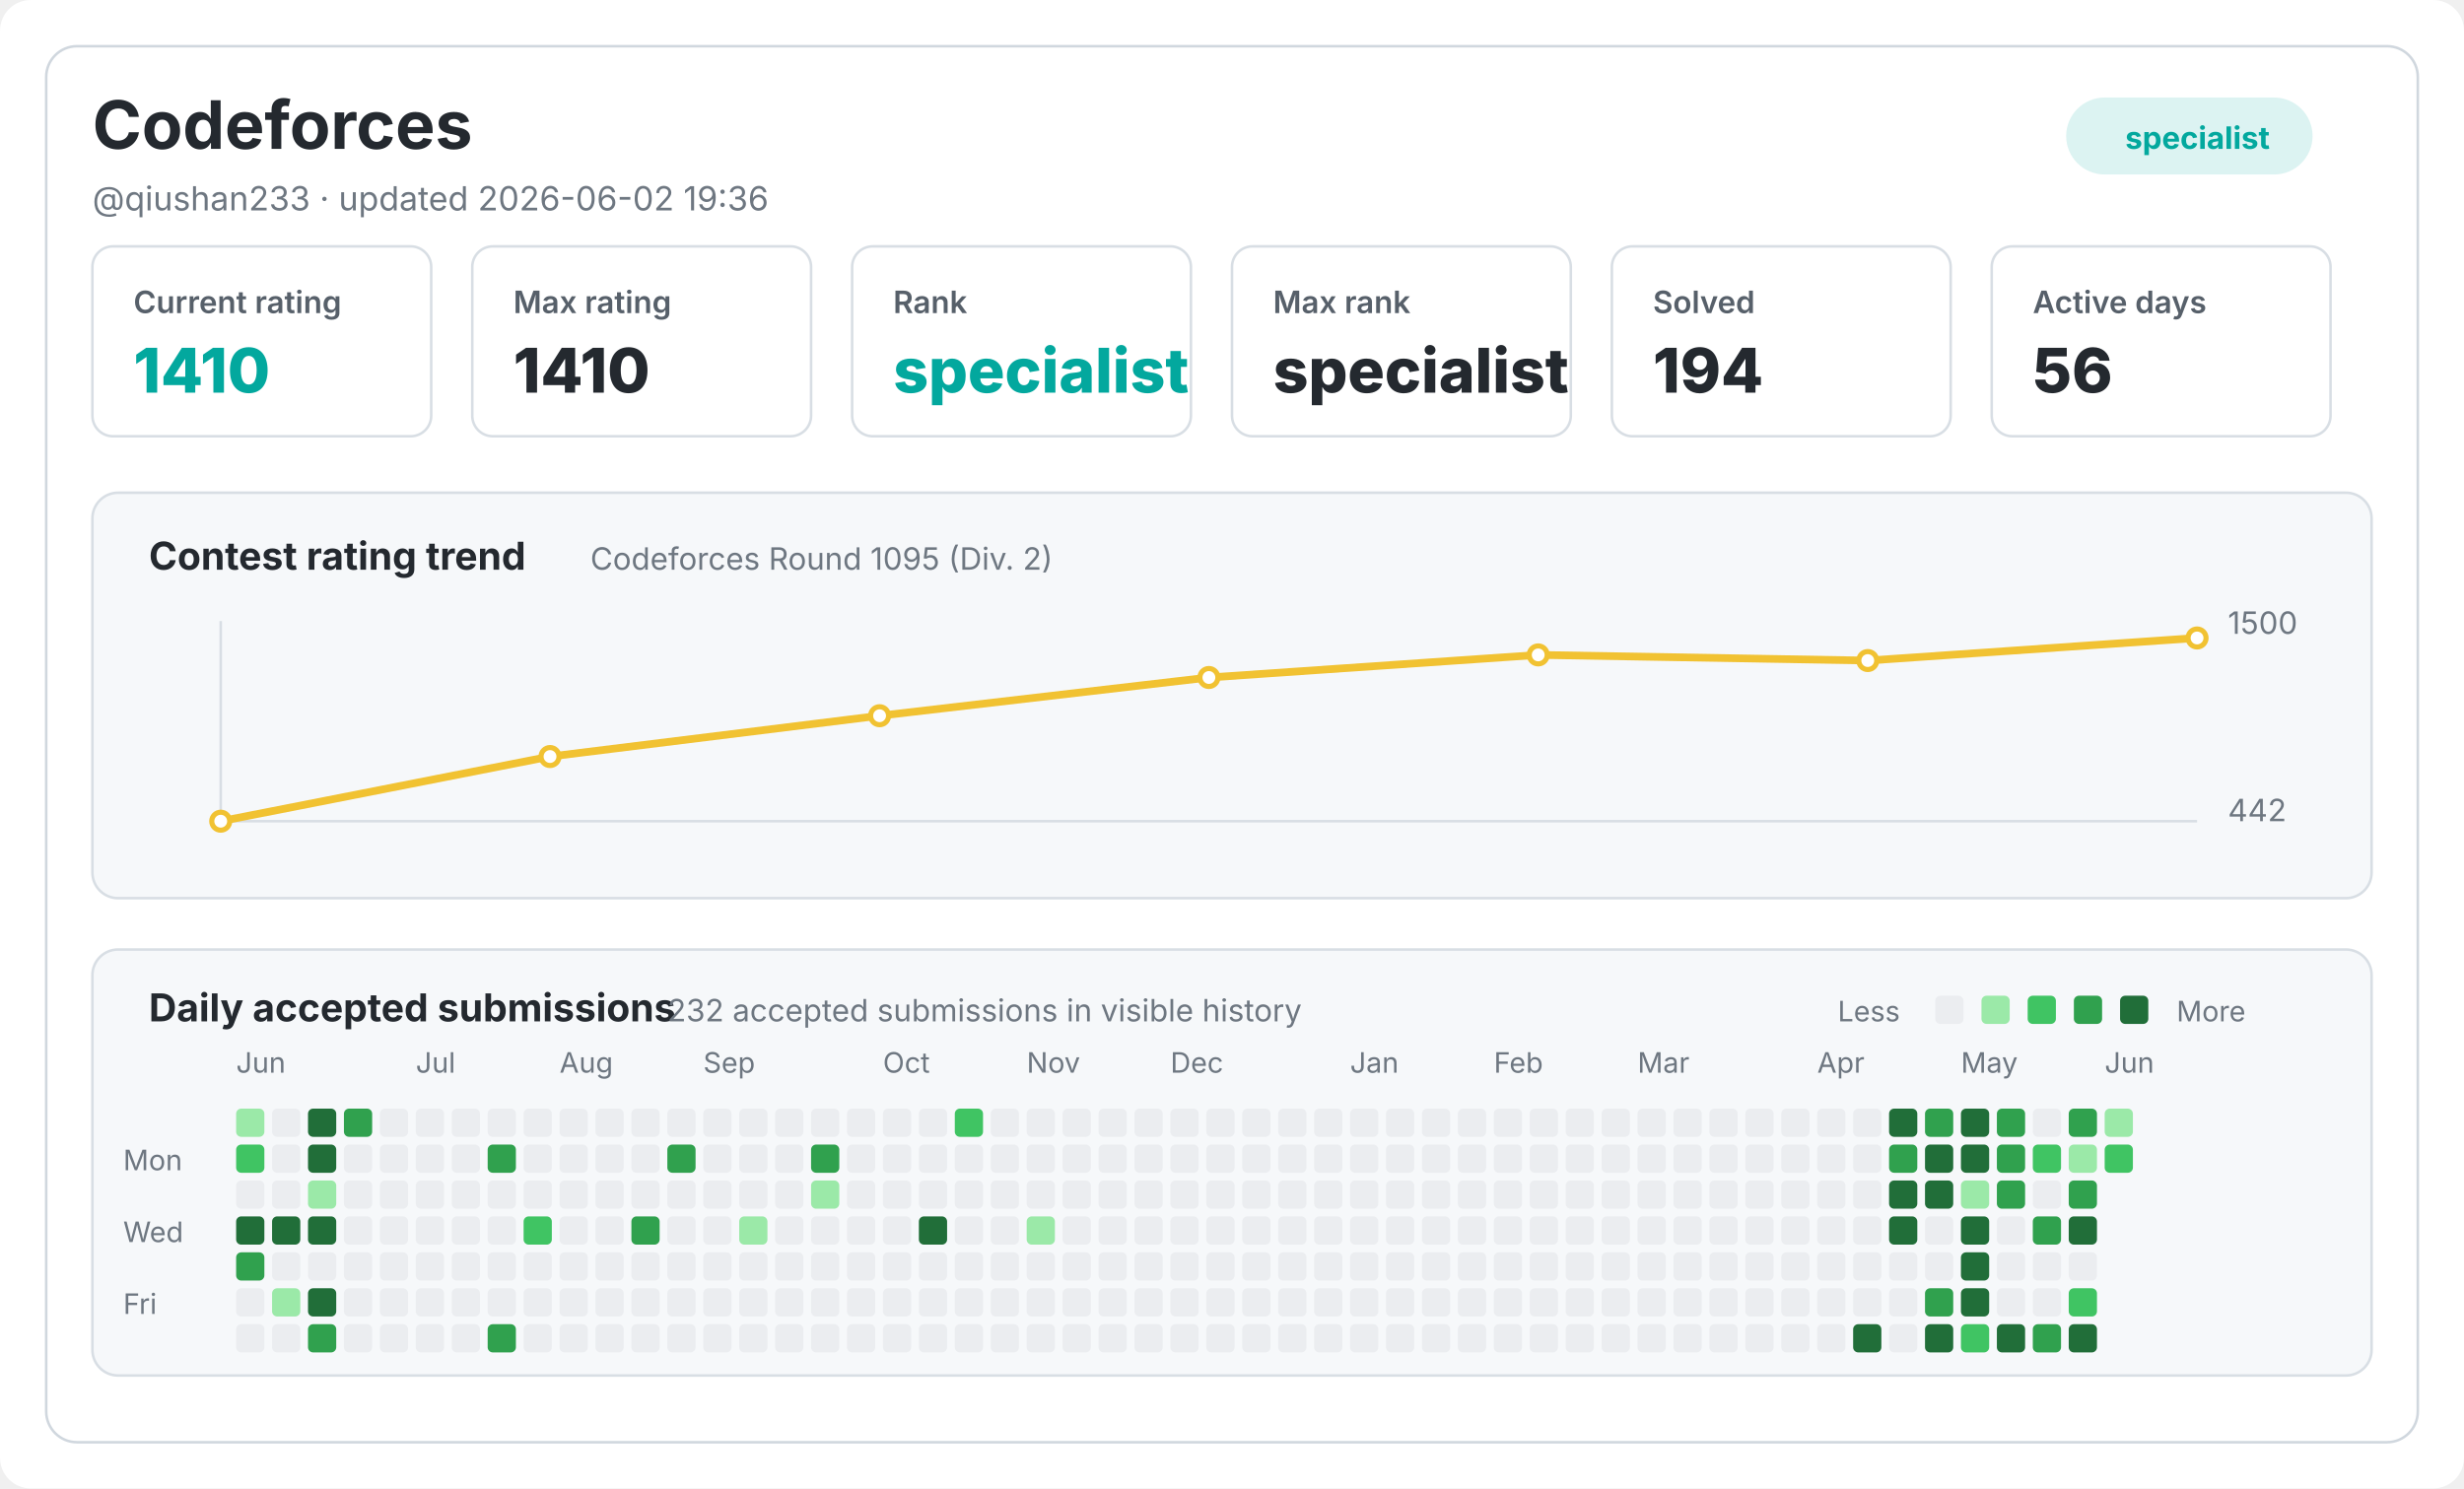
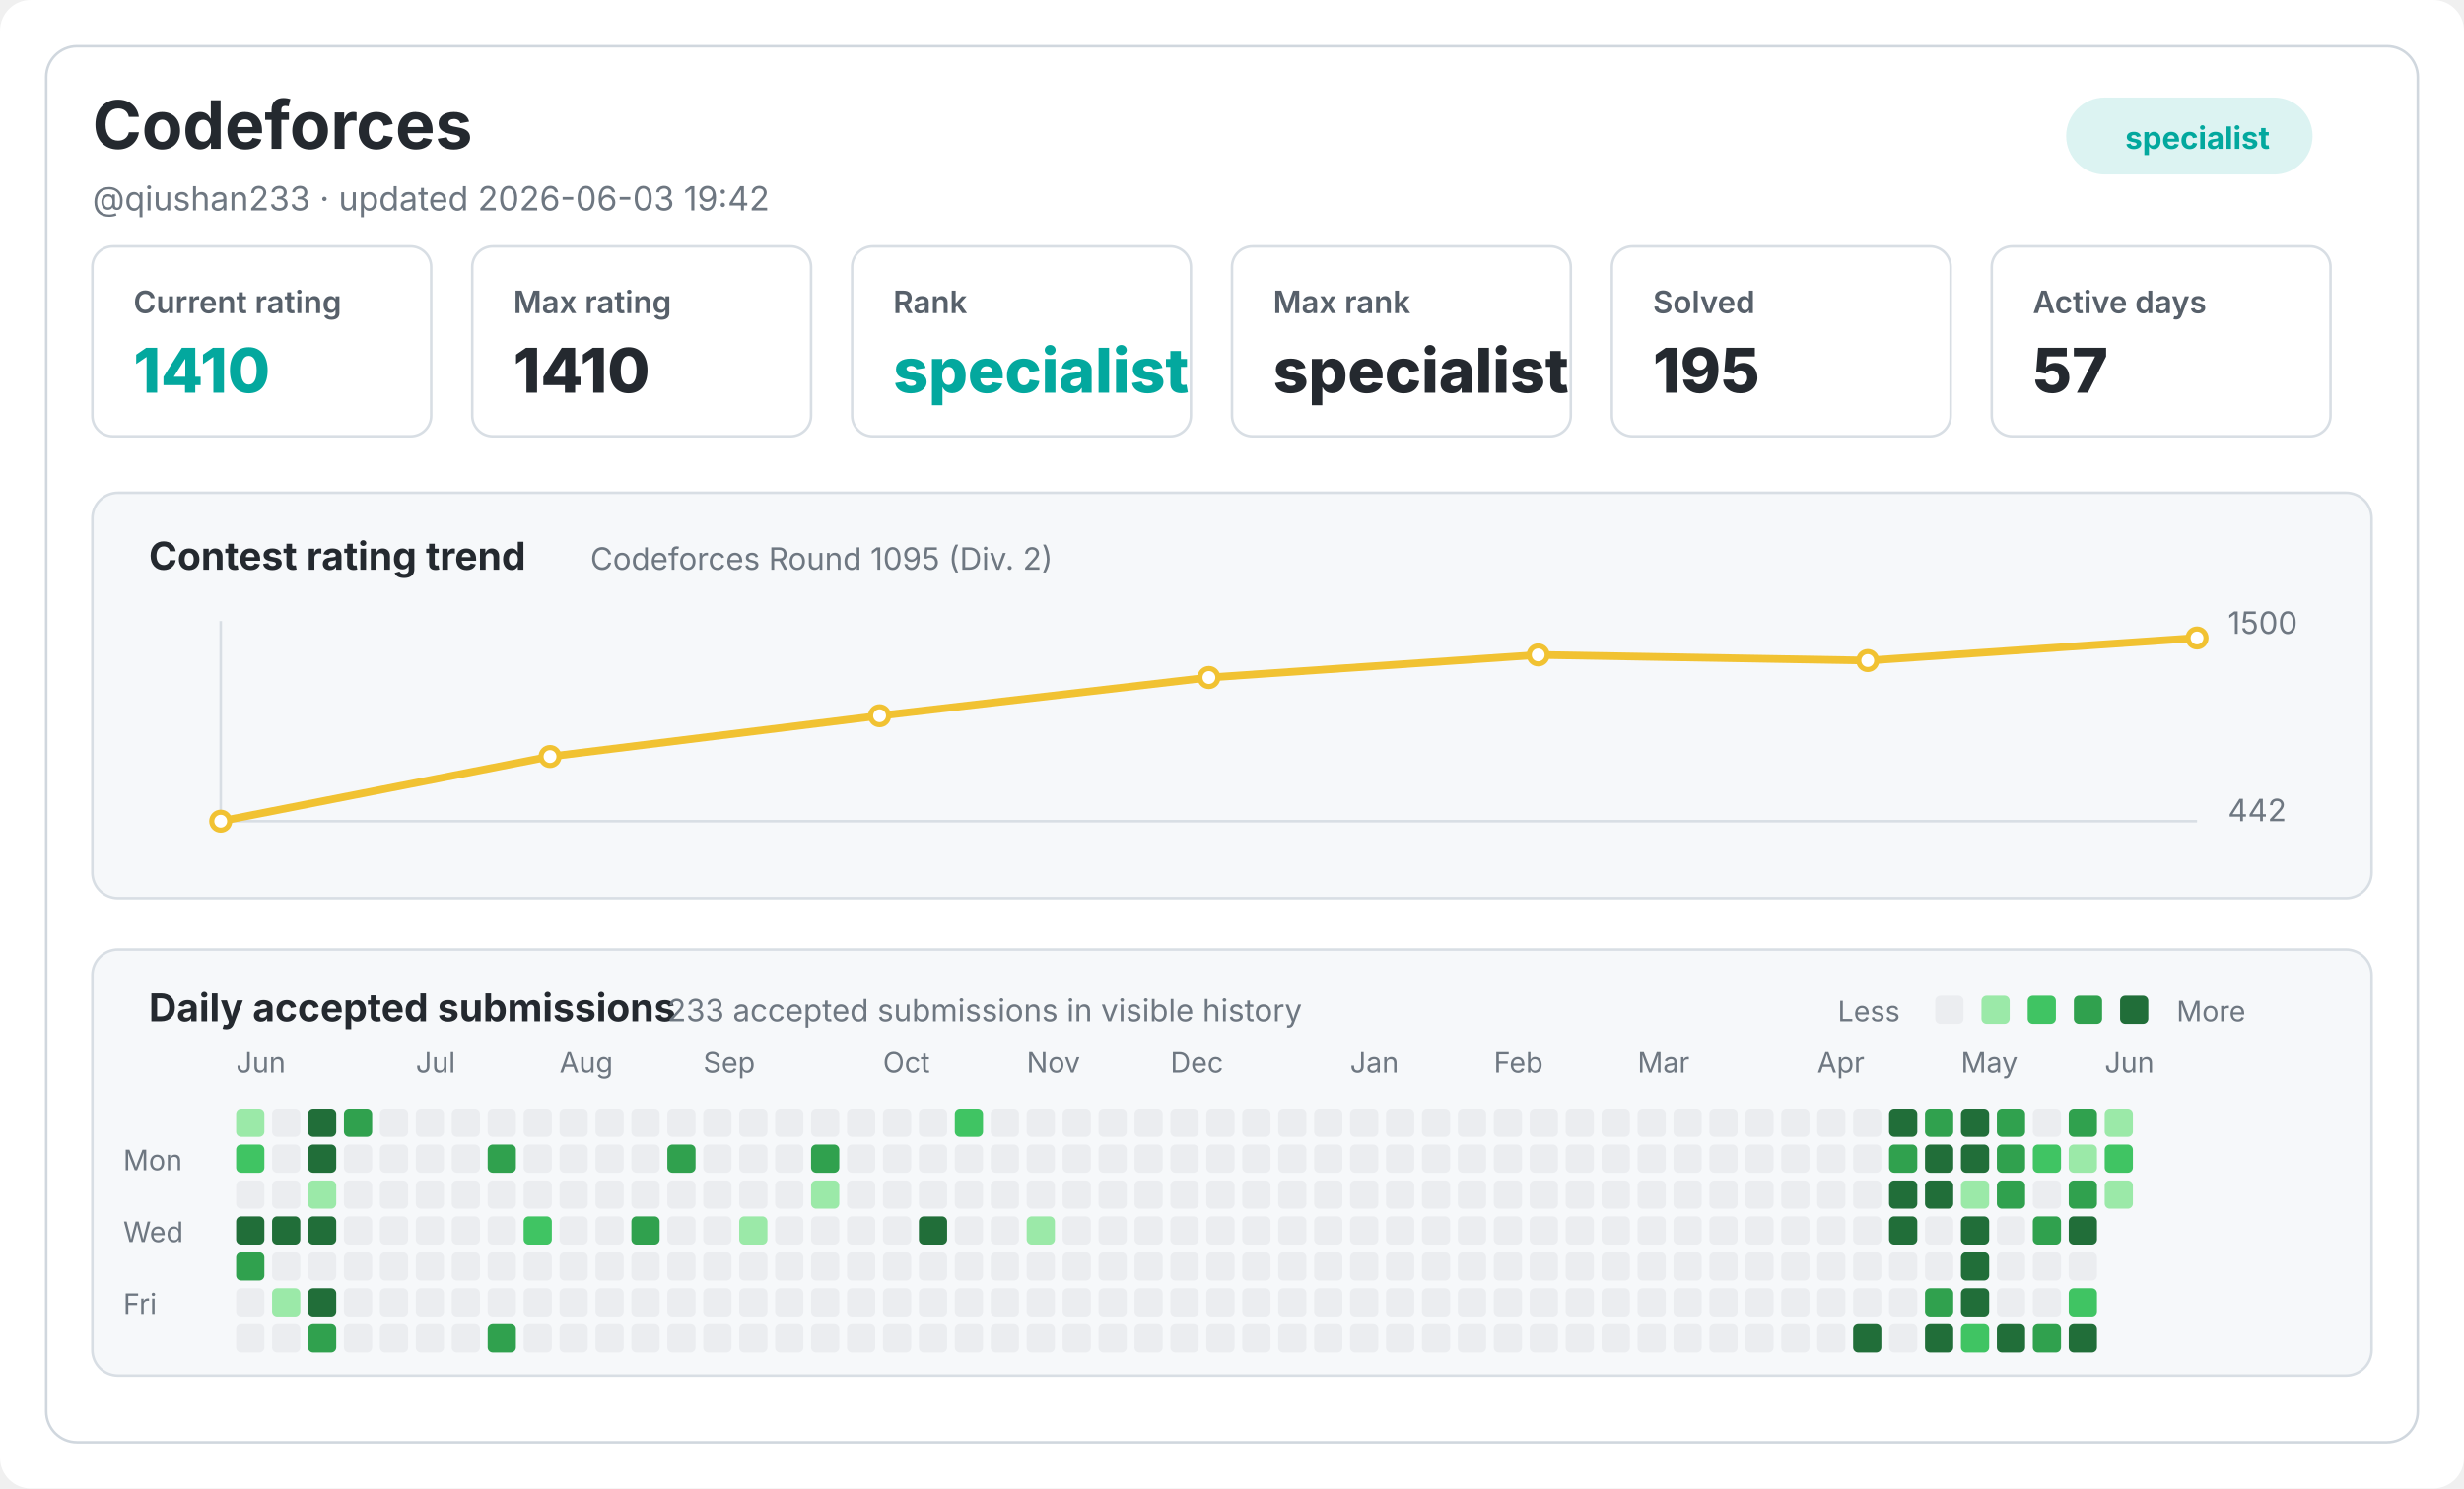
<svg xmlns="http://www.w3.org/2000/svg" width="960" height="580" viewBox="0 0 960 580" role="img" aria-label="Codeforces statistics for qiushan233">
  <style>
  .bg { fill: #ffffff; }
  .shell { fill: #ffffff; stroke: #d0d7de; }
  .soft { fill: #f6f8fa; stroke: #d8dee4; }
  .metric-card { fill: #ffffff; stroke: #d8dee4; }
  .title { font: 700 26px -apple-system,BlinkMacSystemFont,"Segoe UI",sans-serif; fill: #24292f; }
  .subtitle { font: 13px -apple-system,BlinkMacSystemFont,"Segoe UI",sans-serif; fill: #6e7781; }
  .section-title { font: 700 15px -apple-system,BlinkMacSystemFont,"Segoe UI",sans-serif; fill: #24292f; }
  .metric-label { font: 600 12px -apple-system,BlinkMacSystemFont,"Segoe UI",sans-serif; fill: #57606a; }
  .metric-value { font: 800 24px -apple-system,BlinkMacSystemFont,"Segoe UI",sans-serif; fill: #24292f; }
  .muted { font: 12px -apple-system,BlinkMacSystemFont,"Segoe UI",sans-serif; fill: #6e7781; }
  .small { font-size: 11px; }
  .rank { fill: #03a89e; }
  .grid { stroke: #d8dee4; stroke-width: 1; }
  .badge-bg { fill: #03a89e; opacity: 0.14; }
  .badge-text { font: 700 12px -apple-system,BlinkMacSystemFont,"Segoe UI",sans-serif; fill: #03a89e; }
  .heat-cell { cursor: default; transition: stroke 0.12s ease, stroke-width 0.12s ease; }
  .heat-cell:hover { stroke: #0969da; stroke-width: 1.5; }
</style>
  <rect class="bg" width="960" height="580" rx="12" />
  <rect class="shell" x="18" y="18" width="924" height="544" rx="12" />
  <text x="36" y="58" class="title">Codeforces</text>
-   <text x="36" y="82" class="subtitle">@qiushan233 · updated 2026-06-02 19:36</text>
+   <text x="36" y="82" class="subtitle">@qiushan233 · updated 2026-06-03 19:42</text>
  <rect x="805" y="38" width="96" height="30" rx="15" class="badge-bg" />
  <text x="828" y="58" class="badge-text">specialist</text>
  <rect x="36" y="96" width="132" height="74" rx="8" class="metric-card" />
  <text x="52" y="122" class="metric-label">Current rating</text>
  <text x="52" y="153" class="metric-value rank">1410</text>
  <rect x="184" y="96" width="132" height="74" rx="8" class="metric-card" />
  <text x="200" y="122" class="metric-label">Max rating</text>
  <text x="200" y="153" class="metric-value">1410</text>
  <rect x="332" y="96" width="132" height="74" rx="8" class="metric-card" />
  <text x="348" y="122" class="metric-label">Rank</text>
  <text x="348" y="153" class="metric-value rank">specialist</text>
  <rect x="480" y="96" width="132" height="74" rx="8" class="metric-card" />
  <text x="496" y="122" class="metric-label">Max rank</text>
  <text x="496" y="153" class="metric-value">specialist</text>
  <rect x="628" y="96" width="132" height="74" rx="8" class="metric-card" />
  <text x="644" y="122" class="metric-label">Solved</text>
-   <text x="644" y="153" class="metric-value">194</text>
+   <text x="644" y="153" class="metric-value">195</text>
  <rect x="776" y="96" width="132" height="74" rx="8" class="metric-card" />
  <text x="792" y="122" class="metric-label">Active days</text>
-   <text x="792" y="153" class="metric-value">56</text>
+   <text x="792" y="153" class="metric-value">57</text>
  <rect class="soft" x="36" y="192" width="888" height="158" rx="10" />
  <text x="58" y="222" class="section-title">Contest rating trend</text>
  <text x="230" y="222" class="muted">Codeforces Round 1095 (Div. 2)</text>
  <line x1="86" y1="320" x2="856" y2="320" class="grid" />
  <line x1="86" y1="242" x2="86" y2="320" class="grid" />
  <text x="868" y="247" class="muted">1500</text>
  <text x="868" y="320" class="muted">442</text>
  <polyline points="86.0,320.0 214.3,294.8 342.7,278.9 471.0,264.0 599.3,255.2 727.7,257.4 856.0,248.6" fill="none" stroke="#f1c232" stroke-width="3" stroke-linecap="round" stroke-linejoin="round" />
  <circle cx="86.0" cy="320.0" r="3.5" fill="#fff" stroke="#f1c232" stroke-width="2" />
  <circle cx="214.3" cy="294.8" r="3.5" fill="#fff" stroke="#f1c232" stroke-width="2" />
  <circle cx="342.7" cy="278.9" r="3.5" fill="#fff" stroke="#f1c232" stroke-width="2" />
  <circle cx="471.0" cy="264.0" r="3.5" fill="#fff" stroke="#f1c232" stroke-width="2" />
  <circle cx="599.3" cy="255.2" r="3.5" fill="#fff" stroke="#f1c232" stroke-width="2" />
  <circle cx="727.7" cy="257.4" r="3.5" fill="#fff" stroke="#f1c232" stroke-width="2" />
  <circle cx="856.0" cy="248.6" r="3.5" fill="#fff" stroke="#f1c232" stroke-width="2" />
  <rect class="soft" x="36" y="370" width="888" height="166" rx="10" />
  <text x="58" y="398" class="section-title">Daily accepted submissions</text>
-   <text x="260" y="398" class="muted">232 accepted submissions in visible history</text>
+   <text x="260" y="398" class="muted">233 accepted submissions in visible history</text>
  <text x="92" y="418" class="muted small">Jun</text>
  <text x="162" y="418" class="muted small">Jul</text>
  <text x="218" y="418" class="muted small">Aug</text>
  <text x="274" y="418" class="muted small">Sep</text>
  <text x="344" y="418" class="muted small">Oct</text>
  <text x="400" y="418" class="muted small">Nov</text>
  <text x="456" y="418" class="muted small">Dec</text>
  <text x="526" y="418" class="muted small">Jan</text>
  <text x="582" y="418" class="muted small">Feb</text>
  <text x="638" y="418" class="muted small">Mar</text>
  <text x="708" y="418" class="muted small">Apr</text>
  <text x="764" y="418" class="muted small">May</text>
  <text x="820" y="418" class="muted small">Jun</text>
  <text x="48" y="456" class="muted small">Mon</text>
  <text x="48" y="484" class="muted small">Wed</text>
  <text x="48" y="512" class="muted small">Fri</text>
  <rect class="heat-cell" x="92" y="432" width="11" height="11" rx="2" fill="#9be9a8" />
  <rect class="heat-cell" x="92" y="446" width="11" height="11" rx="2" fill="#40c463" />
  <rect class="heat-cell" x="92" y="460" width="11" height="11" rx="2" fill="#ebedf0" />
  <rect class="heat-cell" x="92" y="474" width="11" height="11" rx="2" fill="#216e39" />
  <rect class="heat-cell" x="92" y="488" width="11" height="11" rx="2" fill="#30a14e" />
  <rect class="heat-cell" x="92" y="502" width="11" height="11" rx="2" fill="#ebedf0" />
  <rect class="heat-cell" x="92" y="516" width="11" height="11" rx="2" fill="#ebedf0" />
  <rect class="heat-cell" x="106" y="432" width="11" height="11" rx="2" fill="#ebedf0" />
  <rect class="heat-cell" x="106" y="446" width="11" height="11" rx="2" fill="#ebedf0" />
  <rect class="heat-cell" x="106" y="460" width="11" height="11" rx="2" fill="#ebedf0" />
  <rect class="heat-cell" x="106" y="474" width="11" height="11" rx="2" fill="#216e39" />
  <rect class="heat-cell" x="106" y="488" width="11" height="11" rx="2" fill="#ebedf0" />
  <rect class="heat-cell" x="106" y="502" width="11" height="11" rx="2" fill="#9be9a8" />
  <rect class="heat-cell" x="106" y="516" width="11" height="11" rx="2" fill="#ebedf0" />
  <rect class="heat-cell" x="120" y="432" width="11" height="11" rx="2" fill="#216e39" />
  <rect class="heat-cell" x="120" y="446" width="11" height="11" rx="2" fill="#216e39" />
  <rect class="heat-cell" x="120" y="460" width="11" height="11" rx="2" fill="#9be9a8" />
  <rect class="heat-cell" x="120" y="474" width="11" height="11" rx="2" fill="#216e39" />
  <rect class="heat-cell" x="120" y="488" width="11" height="11" rx="2" fill="#ebedf0" />
  <rect class="heat-cell" x="120" y="502" width="11" height="11" rx="2" fill="#216e39" />
  <rect class="heat-cell" x="120" y="516" width="11" height="11" rx="2" fill="#30a14e" />
  <rect class="heat-cell" x="134" y="432" width="11" height="11" rx="2" fill="#30a14e" />
  <rect class="heat-cell" x="134" y="446" width="11" height="11" rx="2" fill="#ebedf0" />
  <rect class="heat-cell" x="134" y="460" width="11" height="11" rx="2" fill="#ebedf0" />
  <rect class="heat-cell" x="134" y="474" width="11" height="11" rx="2" fill="#ebedf0" />
  <rect class="heat-cell" x="134" y="488" width="11" height="11" rx="2" fill="#ebedf0" />
  <rect class="heat-cell" x="134" y="502" width="11" height="11" rx="2" fill="#ebedf0" />
  <rect class="heat-cell" x="134" y="516" width="11" height="11" rx="2" fill="#ebedf0" />
  <rect class="heat-cell" x="148" y="432" width="11" height="11" rx="2" fill="#ebedf0" />
  <rect class="heat-cell" x="148" y="446" width="11" height="11" rx="2" fill="#ebedf0" />
  <rect class="heat-cell" x="148" y="460" width="11" height="11" rx="2" fill="#ebedf0" />
  <rect class="heat-cell" x="148" y="474" width="11" height="11" rx="2" fill="#ebedf0" />
  <rect class="heat-cell" x="148" y="488" width="11" height="11" rx="2" fill="#ebedf0" />
  <rect class="heat-cell" x="148" y="502" width="11" height="11" rx="2" fill="#ebedf0" />
  <rect class="heat-cell" x="148" y="516" width="11" height="11" rx="2" fill="#ebedf0" />
  <rect class="heat-cell" x="162" y="432" width="11" height="11" rx="2" fill="#ebedf0" />
  <rect class="heat-cell" x="162" y="446" width="11" height="11" rx="2" fill="#ebedf0" />
  <rect class="heat-cell" x="162" y="460" width="11" height="11" rx="2" fill="#ebedf0" />
  <rect class="heat-cell" x="162" y="474" width="11" height="11" rx="2" fill="#ebedf0" />
  <rect class="heat-cell" x="162" y="488" width="11" height="11" rx="2" fill="#ebedf0" />
  <rect class="heat-cell" x="162" y="502" width="11" height="11" rx="2" fill="#ebedf0" />
  <rect class="heat-cell" x="162" y="516" width="11" height="11" rx="2" fill="#ebedf0" />
  <rect class="heat-cell" x="176" y="432" width="11" height="11" rx="2" fill="#ebedf0" />
  <rect class="heat-cell" x="176" y="446" width="11" height="11" rx="2" fill="#ebedf0" />
  <rect class="heat-cell" x="176" y="460" width="11" height="11" rx="2" fill="#ebedf0" />
  <rect class="heat-cell" x="176" y="474" width="11" height="11" rx="2" fill="#ebedf0" />
  <rect class="heat-cell" x="176" y="488" width="11" height="11" rx="2" fill="#ebedf0" />
  <rect class="heat-cell" x="176" y="502" width="11" height="11" rx="2" fill="#ebedf0" />
  <rect class="heat-cell" x="176" y="516" width="11" height="11" rx="2" fill="#ebedf0" />
  <rect class="heat-cell" x="190" y="432" width="11" height="11" rx="2" fill="#ebedf0" />
  <rect class="heat-cell" x="190" y="446" width="11" height="11" rx="2" fill="#30a14e" />
  <rect class="heat-cell" x="190" y="460" width="11" height="11" rx="2" fill="#ebedf0" />
  <rect class="heat-cell" x="190" y="474" width="11" height="11" rx="2" fill="#ebedf0" />
  <rect class="heat-cell" x="190" y="488" width="11" height="11" rx="2" fill="#ebedf0" />
  <rect class="heat-cell" x="190" y="502" width="11" height="11" rx="2" fill="#ebedf0" />
  <rect class="heat-cell" x="190" y="516" width="11" height="11" rx="2" fill="#30a14e" />
  <rect class="heat-cell" x="204" y="432" width="11" height="11" rx="2" fill="#ebedf0" />
  <rect class="heat-cell" x="204" y="446" width="11" height="11" rx="2" fill="#ebedf0" />
  <rect class="heat-cell" x="204" y="460" width="11" height="11" rx="2" fill="#ebedf0" />
  <rect class="heat-cell" x="204" y="474" width="11" height="11" rx="2" fill="#40c463" />
  <rect class="heat-cell" x="204" y="488" width="11" height="11" rx="2" fill="#ebedf0" />
  <rect class="heat-cell" x="204" y="502" width="11" height="11" rx="2" fill="#ebedf0" />
  <rect class="heat-cell" x="204" y="516" width="11" height="11" rx="2" fill="#ebedf0" />
  <rect class="heat-cell" x="218" y="432" width="11" height="11" rx="2" fill="#ebedf0" />
  <rect class="heat-cell" x="218" y="446" width="11" height="11" rx="2" fill="#ebedf0" />
  <rect class="heat-cell" x="218" y="460" width="11" height="11" rx="2" fill="#ebedf0" />
  <rect class="heat-cell" x="218" y="474" width="11" height="11" rx="2" fill="#ebedf0" />
  <rect class="heat-cell" x="218" y="488" width="11" height="11" rx="2" fill="#ebedf0" />
  <rect class="heat-cell" x="218" y="502" width="11" height="11" rx="2" fill="#ebedf0" />
  <rect class="heat-cell" x="218" y="516" width="11" height="11" rx="2" fill="#ebedf0" />
  <rect class="heat-cell" x="232" y="432" width="11" height="11" rx="2" fill="#ebedf0" />
  <rect class="heat-cell" x="232" y="446" width="11" height="11" rx="2" fill="#ebedf0" />
  <rect class="heat-cell" x="232" y="460" width="11" height="11" rx="2" fill="#ebedf0" />
  <rect class="heat-cell" x="232" y="474" width="11" height="11" rx="2" fill="#ebedf0" />
  <rect class="heat-cell" x="232" y="488" width="11" height="11" rx="2" fill="#ebedf0" />
  <rect class="heat-cell" x="232" y="502" width="11" height="11" rx="2" fill="#ebedf0" />
  <rect class="heat-cell" x="232" y="516" width="11" height="11" rx="2" fill="#ebedf0" />
  <rect class="heat-cell" x="246" y="432" width="11" height="11" rx="2" fill="#ebedf0" />
  <rect class="heat-cell" x="246" y="446" width="11" height="11" rx="2" fill="#ebedf0" />
  <rect class="heat-cell" x="246" y="460" width="11" height="11" rx="2" fill="#ebedf0" />
  <rect class="heat-cell" x="246" y="474" width="11" height="11" rx="2" fill="#30a14e" />
  <rect class="heat-cell" x="246" y="488" width="11" height="11" rx="2" fill="#ebedf0" />
  <rect class="heat-cell" x="246" y="502" width="11" height="11" rx="2" fill="#ebedf0" />
  <rect class="heat-cell" x="246" y="516" width="11" height="11" rx="2" fill="#ebedf0" />
  <rect class="heat-cell" x="260" y="432" width="11" height="11" rx="2" fill="#ebedf0" />
  <rect class="heat-cell" x="260" y="446" width="11" height="11" rx="2" fill="#30a14e" />
  <rect class="heat-cell" x="260" y="460" width="11" height="11" rx="2" fill="#ebedf0" />
  <rect class="heat-cell" x="260" y="474" width="11" height="11" rx="2" fill="#ebedf0" />
  <rect class="heat-cell" x="260" y="488" width="11" height="11" rx="2" fill="#ebedf0" />
  <rect class="heat-cell" x="260" y="502" width="11" height="11" rx="2" fill="#ebedf0" />
  <rect class="heat-cell" x="260" y="516" width="11" height="11" rx="2" fill="#ebedf0" />
  <rect class="heat-cell" x="274" y="432" width="11" height="11" rx="2" fill="#ebedf0" />
  <rect class="heat-cell" x="274" y="446" width="11" height="11" rx="2" fill="#ebedf0" />
  <rect class="heat-cell" x="274" y="460" width="11" height="11" rx="2" fill="#ebedf0" />
  <rect class="heat-cell" x="274" y="474" width="11" height="11" rx="2" fill="#ebedf0" />
  <rect class="heat-cell" x="274" y="488" width="11" height="11" rx="2" fill="#ebedf0" />
  <rect class="heat-cell" x="274" y="502" width="11" height="11" rx="2" fill="#ebedf0" />
  <rect class="heat-cell" x="274" y="516" width="11" height="11" rx="2" fill="#ebedf0" />
  <rect class="heat-cell" x="288" y="432" width="11" height="11" rx="2" fill="#ebedf0" />
  <rect class="heat-cell" x="288" y="446" width="11" height="11" rx="2" fill="#ebedf0" />
  <rect class="heat-cell" x="288" y="460" width="11" height="11" rx="2" fill="#ebedf0" />
  <rect class="heat-cell" x="288" y="474" width="11" height="11" rx="2" fill="#9be9a8" />
  <rect class="heat-cell" x="288" y="488" width="11" height="11" rx="2" fill="#ebedf0" />
  <rect class="heat-cell" x="288" y="502" width="11" height="11" rx="2" fill="#ebedf0" />
  <rect class="heat-cell" x="288" y="516" width="11" height="11" rx="2" fill="#ebedf0" />
  <rect class="heat-cell" x="302" y="432" width="11" height="11" rx="2" fill="#ebedf0" />
  <rect class="heat-cell" x="302" y="446" width="11" height="11" rx="2" fill="#ebedf0" />
  <rect class="heat-cell" x="302" y="460" width="11" height="11" rx="2" fill="#ebedf0" />
  <rect class="heat-cell" x="302" y="474" width="11" height="11" rx="2" fill="#ebedf0" />
  <rect class="heat-cell" x="302" y="488" width="11" height="11" rx="2" fill="#ebedf0" />
  <rect class="heat-cell" x="302" y="502" width="11" height="11" rx="2" fill="#ebedf0" />
  <rect class="heat-cell" x="302" y="516" width="11" height="11" rx="2" fill="#ebedf0" />
  <rect class="heat-cell" x="316" y="432" width="11" height="11" rx="2" fill="#ebedf0" />
  <rect class="heat-cell" x="316" y="446" width="11" height="11" rx="2" fill="#30a14e" />
  <rect class="heat-cell" x="316" y="460" width="11" height="11" rx="2" fill="#9be9a8" />
  <rect class="heat-cell" x="316" y="474" width="11" height="11" rx="2" fill="#ebedf0" />
  <rect class="heat-cell" x="316" y="488" width="11" height="11" rx="2" fill="#ebedf0" />
  <rect class="heat-cell" x="316" y="502" width="11" height="11" rx="2" fill="#ebedf0" />
  <rect class="heat-cell" x="316" y="516" width="11" height="11" rx="2" fill="#ebedf0" />
  <rect class="heat-cell" x="330" y="432" width="11" height="11" rx="2" fill="#ebedf0" />
  <rect class="heat-cell" x="330" y="446" width="11" height="11" rx="2" fill="#ebedf0" />
  <rect class="heat-cell" x="330" y="460" width="11" height="11" rx="2" fill="#ebedf0" />
  <rect class="heat-cell" x="330" y="474" width="11" height="11" rx="2" fill="#ebedf0" />
  <rect class="heat-cell" x="330" y="488" width="11" height="11" rx="2" fill="#ebedf0" />
  <rect class="heat-cell" x="330" y="502" width="11" height="11" rx="2" fill="#ebedf0" />
  <rect class="heat-cell" x="330" y="516" width="11" height="11" rx="2" fill="#ebedf0" />
  <rect class="heat-cell" x="344" y="432" width="11" height="11" rx="2" fill="#ebedf0" />
  <rect class="heat-cell" x="344" y="446" width="11" height="11" rx="2" fill="#ebedf0" />
  <rect class="heat-cell" x="344" y="460" width="11" height="11" rx="2" fill="#ebedf0" />
  <rect class="heat-cell" x="344" y="474" width="11" height="11" rx="2" fill="#ebedf0" />
  <rect class="heat-cell" x="344" y="488" width="11" height="11" rx="2" fill="#ebedf0" />
  <rect class="heat-cell" x="344" y="502" width="11" height="11" rx="2" fill="#ebedf0" />
  <rect class="heat-cell" x="344" y="516" width="11" height="11" rx="2" fill="#ebedf0" />
  <rect class="heat-cell" x="358" y="432" width="11" height="11" rx="2" fill="#ebedf0" />
  <rect class="heat-cell" x="358" y="446" width="11" height="11" rx="2" fill="#ebedf0" />
  <rect class="heat-cell" x="358" y="460" width="11" height="11" rx="2" fill="#ebedf0" />
  <rect class="heat-cell" x="358" y="474" width="11" height="11" rx="2" fill="#216e39" />
  <rect class="heat-cell" x="358" y="488" width="11" height="11" rx="2" fill="#ebedf0" />
  <rect class="heat-cell" x="358" y="502" width="11" height="11" rx="2" fill="#ebedf0" />
  <rect class="heat-cell" x="358" y="516" width="11" height="11" rx="2" fill="#ebedf0" />
  <rect class="heat-cell" x="372" y="432" width="11" height="11" rx="2" fill="#40c463" />
  <rect class="heat-cell" x="372" y="446" width="11" height="11" rx="2" fill="#ebedf0" />
  <rect class="heat-cell" x="372" y="460" width="11" height="11" rx="2" fill="#ebedf0" />
  <rect class="heat-cell" x="372" y="474" width="11" height="11" rx="2" fill="#ebedf0" />
  <rect class="heat-cell" x="372" y="488" width="11" height="11" rx="2" fill="#ebedf0" />
  <rect class="heat-cell" x="372" y="502" width="11" height="11" rx="2" fill="#ebedf0" />
  <rect class="heat-cell" x="372" y="516" width="11" height="11" rx="2" fill="#ebedf0" />
  <rect class="heat-cell" x="386" y="432" width="11" height="11" rx="2" fill="#ebedf0" />
  <rect class="heat-cell" x="386" y="446" width="11" height="11" rx="2" fill="#ebedf0" />
  <rect class="heat-cell" x="386" y="460" width="11" height="11" rx="2" fill="#ebedf0" />
  <rect class="heat-cell" x="386" y="474" width="11" height="11" rx="2" fill="#ebedf0" />
  <rect class="heat-cell" x="386" y="488" width="11" height="11" rx="2" fill="#ebedf0" />
  <rect class="heat-cell" x="386" y="502" width="11" height="11" rx="2" fill="#ebedf0" />
  <rect class="heat-cell" x="386" y="516" width="11" height="11" rx="2" fill="#ebedf0" />
  <rect class="heat-cell" x="400" y="432" width="11" height="11" rx="2" fill="#ebedf0" />
  <rect class="heat-cell" x="400" y="446" width="11" height="11" rx="2" fill="#ebedf0" />
  <rect class="heat-cell" x="400" y="460" width="11" height="11" rx="2" fill="#ebedf0" />
  <rect class="heat-cell" x="400" y="474" width="11" height="11" rx="2" fill="#9be9a8" />
  <rect class="heat-cell" x="400" y="488" width="11" height="11" rx="2" fill="#ebedf0" />
  <rect class="heat-cell" x="400" y="502" width="11" height="11" rx="2" fill="#ebedf0" />
  <rect class="heat-cell" x="400" y="516" width="11" height="11" rx="2" fill="#ebedf0" />
  <rect class="heat-cell" x="414" y="432" width="11" height="11" rx="2" fill="#ebedf0" />
  <rect class="heat-cell" x="414" y="446" width="11" height="11" rx="2" fill="#ebedf0" />
  <rect class="heat-cell" x="414" y="460" width="11" height="11" rx="2" fill="#ebedf0" />
  <rect class="heat-cell" x="414" y="474" width="11" height="11" rx="2" fill="#ebedf0" />
  <rect class="heat-cell" x="414" y="488" width="11" height="11" rx="2" fill="#ebedf0" />
  <rect class="heat-cell" x="414" y="502" width="11" height="11" rx="2" fill="#ebedf0" />
  <rect class="heat-cell" x="414" y="516" width="11" height="11" rx="2" fill="#ebedf0" />
  <rect class="heat-cell" x="428" y="432" width="11" height="11" rx="2" fill="#ebedf0" />
  <rect class="heat-cell" x="428" y="446" width="11" height="11" rx="2" fill="#ebedf0" />
  <rect class="heat-cell" x="428" y="460" width="11" height="11" rx="2" fill="#ebedf0" />
  <rect class="heat-cell" x="428" y="474" width="11" height="11" rx="2" fill="#ebedf0" />
  <rect class="heat-cell" x="428" y="488" width="11" height="11" rx="2" fill="#ebedf0" />
  <rect class="heat-cell" x="428" y="502" width="11" height="11" rx="2" fill="#ebedf0" />
  <rect class="heat-cell" x="428" y="516" width="11" height="11" rx="2" fill="#ebedf0" />
  <rect class="heat-cell" x="442" y="432" width="11" height="11" rx="2" fill="#ebedf0" />
  <rect class="heat-cell" x="442" y="446" width="11" height="11" rx="2" fill="#ebedf0" />
  <rect class="heat-cell" x="442" y="460" width="11" height="11" rx="2" fill="#ebedf0" />
  <rect class="heat-cell" x="442" y="474" width="11" height="11" rx="2" fill="#ebedf0" />
  <rect class="heat-cell" x="442" y="488" width="11" height="11" rx="2" fill="#ebedf0" />
  <rect class="heat-cell" x="442" y="502" width="11" height="11" rx="2" fill="#ebedf0" />
  <rect class="heat-cell" x="442" y="516" width="11" height="11" rx="2" fill="#ebedf0" />
  <rect class="heat-cell" x="456" y="432" width="11" height="11" rx="2" fill="#ebedf0" />
  <rect class="heat-cell" x="456" y="446" width="11" height="11" rx="2" fill="#ebedf0" />
  <rect class="heat-cell" x="456" y="460" width="11" height="11" rx="2" fill="#ebedf0" />
  <rect class="heat-cell" x="456" y="474" width="11" height="11" rx="2" fill="#ebedf0" />
  <rect class="heat-cell" x="456" y="488" width="11" height="11" rx="2" fill="#ebedf0" />
  <rect class="heat-cell" x="456" y="502" width="11" height="11" rx="2" fill="#ebedf0" />
  <rect class="heat-cell" x="456" y="516" width="11" height="11" rx="2" fill="#ebedf0" />
  <rect class="heat-cell" x="470" y="432" width="11" height="11" rx="2" fill="#ebedf0" />
  <rect class="heat-cell" x="470" y="446" width="11" height="11" rx="2" fill="#ebedf0" />
  <rect class="heat-cell" x="470" y="460" width="11" height="11" rx="2" fill="#ebedf0" />
  <rect class="heat-cell" x="470" y="474" width="11" height="11" rx="2" fill="#ebedf0" />
  <rect class="heat-cell" x="470" y="488" width="11" height="11" rx="2" fill="#ebedf0" />
  <rect class="heat-cell" x="470" y="502" width="11" height="11" rx="2" fill="#ebedf0" />
  <rect class="heat-cell" x="470" y="516" width="11" height="11" rx="2" fill="#ebedf0" />
  <rect class="heat-cell" x="484" y="432" width="11" height="11" rx="2" fill="#ebedf0" />
  <rect class="heat-cell" x="484" y="446" width="11" height="11" rx="2" fill="#ebedf0" />
  <rect class="heat-cell" x="484" y="460" width="11" height="11" rx="2" fill="#ebedf0" />
  <rect class="heat-cell" x="484" y="474" width="11" height="11" rx="2" fill="#ebedf0" />
  <rect class="heat-cell" x="484" y="488" width="11" height="11" rx="2" fill="#ebedf0" />
  <rect class="heat-cell" x="484" y="502" width="11" height="11" rx="2" fill="#ebedf0" />
  <rect class="heat-cell" x="484" y="516" width="11" height="11" rx="2" fill="#ebedf0" />
  <rect class="heat-cell" x="498" y="432" width="11" height="11" rx="2" fill="#ebedf0" />
  <rect class="heat-cell" x="498" y="446" width="11" height="11" rx="2" fill="#ebedf0" />
  <rect class="heat-cell" x="498" y="460" width="11" height="11" rx="2" fill="#ebedf0" />
  <rect class="heat-cell" x="498" y="474" width="11" height="11" rx="2" fill="#ebedf0" />
  <rect class="heat-cell" x="498" y="488" width="11" height="11" rx="2" fill="#ebedf0" />
  <rect class="heat-cell" x="498" y="502" width="11" height="11" rx="2" fill="#ebedf0" />
  <rect class="heat-cell" x="498" y="516" width="11" height="11" rx="2" fill="#ebedf0" />
  <rect class="heat-cell" x="512" y="432" width="11" height="11" rx="2" fill="#ebedf0" />
  <rect class="heat-cell" x="512" y="446" width="11" height="11" rx="2" fill="#ebedf0" />
  <rect class="heat-cell" x="512" y="460" width="11" height="11" rx="2" fill="#ebedf0" />
  <rect class="heat-cell" x="512" y="474" width="11" height="11" rx="2" fill="#ebedf0" />
  <rect class="heat-cell" x="512" y="488" width="11" height="11" rx="2" fill="#ebedf0" />
  <rect class="heat-cell" x="512" y="502" width="11" height="11" rx="2" fill="#ebedf0" />
  <rect class="heat-cell" x="512" y="516" width="11" height="11" rx="2" fill="#ebedf0" />
  <rect class="heat-cell" x="526" y="432" width="11" height="11" rx="2" fill="#ebedf0" />
  <rect class="heat-cell" x="526" y="446" width="11" height="11" rx="2" fill="#ebedf0" />
  <rect class="heat-cell" x="526" y="460" width="11" height="11" rx="2" fill="#ebedf0" />
  <rect class="heat-cell" x="526" y="474" width="11" height="11" rx="2" fill="#ebedf0" />
  <rect class="heat-cell" x="526" y="488" width="11" height="11" rx="2" fill="#ebedf0" />
  <rect class="heat-cell" x="526" y="502" width="11" height="11" rx="2" fill="#ebedf0" />
  <rect class="heat-cell" x="526" y="516" width="11" height="11" rx="2" fill="#ebedf0" />
  <rect class="heat-cell" x="540" y="432" width="11" height="11" rx="2" fill="#ebedf0" />
  <rect class="heat-cell" x="540" y="446" width="11" height="11" rx="2" fill="#ebedf0" />
  <rect class="heat-cell" x="540" y="460" width="11" height="11" rx="2" fill="#ebedf0" />
  <rect class="heat-cell" x="540" y="474" width="11" height="11" rx="2" fill="#ebedf0" />
  <rect class="heat-cell" x="540" y="488" width="11" height="11" rx="2" fill="#ebedf0" />
  <rect class="heat-cell" x="540" y="502" width="11" height="11" rx="2" fill="#ebedf0" />
  <rect class="heat-cell" x="540" y="516" width="11" height="11" rx="2" fill="#ebedf0" />
  <rect class="heat-cell" x="554" y="432" width="11" height="11" rx="2" fill="#ebedf0" />
  <rect class="heat-cell" x="554" y="446" width="11" height="11" rx="2" fill="#ebedf0" />
  <rect class="heat-cell" x="554" y="460" width="11" height="11" rx="2" fill="#ebedf0" />
  <rect class="heat-cell" x="554" y="474" width="11" height="11" rx="2" fill="#ebedf0" />
  <rect class="heat-cell" x="554" y="488" width="11" height="11" rx="2" fill="#ebedf0" />
  <rect class="heat-cell" x="554" y="502" width="11" height="11" rx="2" fill="#ebedf0" />
  <rect class="heat-cell" x="554" y="516" width="11" height="11" rx="2" fill="#ebedf0" />
  <rect class="heat-cell" x="568" y="432" width="11" height="11" rx="2" fill="#ebedf0" />
  <rect class="heat-cell" x="568" y="446" width="11" height="11" rx="2" fill="#ebedf0" />
  <rect class="heat-cell" x="568" y="460" width="11" height="11" rx="2" fill="#ebedf0" />
  <rect class="heat-cell" x="568" y="474" width="11" height="11" rx="2" fill="#ebedf0" />
  <rect class="heat-cell" x="568" y="488" width="11" height="11" rx="2" fill="#ebedf0" />
  <rect class="heat-cell" x="568" y="502" width="11" height="11" rx="2" fill="#ebedf0" />
  <rect class="heat-cell" x="568" y="516" width="11" height="11" rx="2" fill="#ebedf0" />
  <rect class="heat-cell" x="582" y="432" width="11" height="11" rx="2" fill="#ebedf0" />
  <rect class="heat-cell" x="582" y="446" width="11" height="11" rx="2" fill="#ebedf0" />
  <rect class="heat-cell" x="582" y="460" width="11" height="11" rx="2" fill="#ebedf0" />
  <rect class="heat-cell" x="582" y="474" width="11" height="11" rx="2" fill="#ebedf0" />
  <rect class="heat-cell" x="582" y="488" width="11" height="11" rx="2" fill="#ebedf0" />
  <rect class="heat-cell" x="582" y="502" width="11" height="11" rx="2" fill="#ebedf0" />
  <rect class="heat-cell" x="582" y="516" width="11" height="11" rx="2" fill="#ebedf0" />
  <rect class="heat-cell" x="596" y="432" width="11" height="11" rx="2" fill="#ebedf0" />
  <rect class="heat-cell" x="596" y="446" width="11" height="11" rx="2" fill="#ebedf0" />
  <rect class="heat-cell" x="596" y="460" width="11" height="11" rx="2" fill="#ebedf0" />
  <rect class="heat-cell" x="596" y="474" width="11" height="11" rx="2" fill="#ebedf0" />
  <rect class="heat-cell" x="596" y="488" width="11" height="11" rx="2" fill="#ebedf0" />
  <rect class="heat-cell" x="596" y="502" width="11" height="11" rx="2" fill="#ebedf0" />
  <rect class="heat-cell" x="596" y="516" width="11" height="11" rx="2" fill="#ebedf0" />
  <rect class="heat-cell" x="610" y="432" width="11" height="11" rx="2" fill="#ebedf0" />
  <rect class="heat-cell" x="610" y="446" width="11" height="11" rx="2" fill="#ebedf0" />
  <rect class="heat-cell" x="610" y="460" width="11" height="11" rx="2" fill="#ebedf0" />
  <rect class="heat-cell" x="610" y="474" width="11" height="11" rx="2" fill="#ebedf0" />
  <rect class="heat-cell" x="610" y="488" width="11" height="11" rx="2" fill="#ebedf0" />
  <rect class="heat-cell" x="610" y="502" width="11" height="11" rx="2" fill="#ebedf0" />
  <rect class="heat-cell" x="610" y="516" width="11" height="11" rx="2" fill="#ebedf0" />
  <rect class="heat-cell" x="624" y="432" width="11" height="11" rx="2" fill="#ebedf0" />
  <rect class="heat-cell" x="624" y="446" width="11" height="11" rx="2" fill="#ebedf0" />
  <rect class="heat-cell" x="624" y="460" width="11" height="11" rx="2" fill="#ebedf0" />
  <rect class="heat-cell" x="624" y="474" width="11" height="11" rx="2" fill="#ebedf0" />
  <rect class="heat-cell" x="624" y="488" width="11" height="11" rx="2" fill="#ebedf0" />
  <rect class="heat-cell" x="624" y="502" width="11" height="11" rx="2" fill="#ebedf0" />
  <rect class="heat-cell" x="624" y="516" width="11" height="11" rx="2" fill="#ebedf0" />
  <rect class="heat-cell" x="638" y="432" width="11" height="11" rx="2" fill="#ebedf0" />
  <rect class="heat-cell" x="638" y="446" width="11" height="11" rx="2" fill="#ebedf0" />
  <rect class="heat-cell" x="638" y="460" width="11" height="11" rx="2" fill="#ebedf0" />
  <rect class="heat-cell" x="638" y="474" width="11" height="11" rx="2" fill="#ebedf0" />
  <rect class="heat-cell" x="638" y="488" width="11" height="11" rx="2" fill="#ebedf0" />
  <rect class="heat-cell" x="638" y="502" width="11" height="11" rx="2" fill="#ebedf0" />
  <rect class="heat-cell" x="638" y="516" width="11" height="11" rx="2" fill="#ebedf0" />
  <rect class="heat-cell" x="652" y="432" width="11" height="11" rx="2" fill="#ebedf0" />
  <rect class="heat-cell" x="652" y="446" width="11" height="11" rx="2" fill="#ebedf0" />
  <rect class="heat-cell" x="652" y="460" width="11" height="11" rx="2" fill="#ebedf0" />
  <rect class="heat-cell" x="652" y="474" width="11" height="11" rx="2" fill="#ebedf0" />
  <rect class="heat-cell" x="652" y="488" width="11" height="11" rx="2" fill="#ebedf0" />
  <rect class="heat-cell" x="652" y="502" width="11" height="11" rx="2" fill="#ebedf0" />
  <rect class="heat-cell" x="652" y="516" width="11" height="11" rx="2" fill="#ebedf0" />
  <rect class="heat-cell" x="666" y="432" width="11" height="11" rx="2" fill="#ebedf0" />
  <rect class="heat-cell" x="666" y="446" width="11" height="11" rx="2" fill="#ebedf0" />
  <rect class="heat-cell" x="666" y="460" width="11" height="11" rx="2" fill="#ebedf0" />
  <rect class="heat-cell" x="666" y="474" width="11" height="11" rx="2" fill="#ebedf0" />
  <rect class="heat-cell" x="666" y="488" width="11" height="11" rx="2" fill="#ebedf0" />
  <rect class="heat-cell" x="666" y="502" width="11" height="11" rx="2" fill="#ebedf0" />
  <rect class="heat-cell" x="666" y="516" width="11" height="11" rx="2" fill="#ebedf0" />
  <rect class="heat-cell" x="680" y="432" width="11" height="11" rx="2" fill="#ebedf0" />
  <rect class="heat-cell" x="680" y="446" width="11" height="11" rx="2" fill="#ebedf0" />
  <rect class="heat-cell" x="680" y="460" width="11" height="11" rx="2" fill="#ebedf0" />
  <rect class="heat-cell" x="680" y="474" width="11" height="11" rx="2" fill="#ebedf0" />
  <rect class="heat-cell" x="680" y="488" width="11" height="11" rx="2" fill="#ebedf0" />
  <rect class="heat-cell" x="680" y="502" width="11" height="11" rx="2" fill="#ebedf0" />
  <rect class="heat-cell" x="680" y="516" width="11" height="11" rx="2" fill="#ebedf0" />
  <rect class="heat-cell" x="694" y="432" width="11" height="11" rx="2" fill="#ebedf0" />
  <rect class="heat-cell" x="694" y="446" width="11" height="11" rx="2" fill="#ebedf0" />
  <rect class="heat-cell" x="694" y="460" width="11" height="11" rx="2" fill="#ebedf0" />
  <rect class="heat-cell" x="694" y="474" width="11" height="11" rx="2" fill="#ebedf0" />
  <rect class="heat-cell" x="694" y="488" width="11" height="11" rx="2" fill="#ebedf0" />
  <rect class="heat-cell" x="694" y="502" width="11" height="11" rx="2" fill="#ebedf0" />
  <rect class="heat-cell" x="694" y="516" width="11" height="11" rx="2" fill="#ebedf0" />
  <rect class="heat-cell" x="708" y="432" width="11" height="11" rx="2" fill="#ebedf0" />
  <rect class="heat-cell" x="708" y="446" width="11" height="11" rx="2" fill="#ebedf0" />
  <rect class="heat-cell" x="708" y="460" width="11" height="11" rx="2" fill="#ebedf0" />
  <rect class="heat-cell" x="708" y="474" width="11" height="11" rx="2" fill="#ebedf0" />
  <rect class="heat-cell" x="708" y="488" width="11" height="11" rx="2" fill="#ebedf0" />
  <rect class="heat-cell" x="708" y="502" width="11" height="11" rx="2" fill="#ebedf0" />
  <rect class="heat-cell" x="708" y="516" width="11" height="11" rx="2" fill="#ebedf0" />
  <rect class="heat-cell" x="722" y="432" width="11" height="11" rx="2" fill="#ebedf0" />
  <rect class="heat-cell" x="722" y="446" width="11" height="11" rx="2" fill="#ebedf0" />
  <rect class="heat-cell" x="722" y="460" width="11" height="11" rx="2" fill="#ebedf0" />
  <rect class="heat-cell" x="722" y="474" width="11" height="11" rx="2" fill="#ebedf0" />
  <rect class="heat-cell" x="722" y="488" width="11" height="11" rx="2" fill="#ebedf0" />
  <rect class="heat-cell" x="722" y="502" width="11" height="11" rx="2" fill="#ebedf0" />
  <rect class="heat-cell" x="722" y="516" width="11" height="11" rx="2" fill="#216e39" />
  <rect class="heat-cell" x="736" y="432" width="11" height="11" rx="2" fill="#216e39" />
  <rect class="heat-cell" x="736" y="446" width="11" height="11" rx="2" fill="#30a14e" />
  <rect class="heat-cell" x="736" y="460" width="11" height="11" rx="2" fill="#216e39" />
  <rect class="heat-cell" x="736" y="474" width="11" height="11" rx="2" fill="#216e39" />
  <rect class="heat-cell" x="736" y="488" width="11" height="11" rx="2" fill="#ebedf0" />
  <rect class="heat-cell" x="736" y="502" width="11" height="11" rx="2" fill="#ebedf0" />
  <rect class="heat-cell" x="736" y="516" width="11" height="11" rx="2" fill="#ebedf0" />
  <rect class="heat-cell" x="750" y="432" width="11" height="11" rx="2" fill="#30a14e" />
  <rect class="heat-cell" x="750" y="446" width="11" height="11" rx="2" fill="#216e39" />
  <rect class="heat-cell" x="750" y="460" width="11" height="11" rx="2" fill="#216e39" />
  <rect class="heat-cell" x="750" y="474" width="11" height="11" rx="2" fill="#ebedf0" />
  <rect class="heat-cell" x="750" y="488" width="11" height="11" rx="2" fill="#ebedf0" />
  <rect class="heat-cell" x="750" y="502" width="11" height="11" rx="2" fill="#30a14e" />
  <rect class="heat-cell" x="750" y="516" width="11" height="11" rx="2" fill="#216e39" />
  <rect class="heat-cell" x="764" y="432" width="11" height="11" rx="2" fill="#216e39" />
  <rect class="heat-cell" x="764" y="446" width="11" height="11" rx="2" fill="#216e39" />
  <rect class="heat-cell" x="764" y="460" width="11" height="11" rx="2" fill="#9be9a8" />
  <rect class="heat-cell" x="764" y="474" width="11" height="11" rx="2" fill="#216e39" />
  <rect class="heat-cell" x="764" y="488" width="11" height="11" rx="2" fill="#216e39" />
  <rect class="heat-cell" x="764" y="502" width="11" height="11" rx="2" fill="#216e39" />
  <rect class="heat-cell" x="764" y="516" width="11" height="11" rx="2" fill="#40c463" />
  <rect class="heat-cell" x="778" y="432" width="11" height="11" rx="2" fill="#30a14e" />
  <rect class="heat-cell" x="778" y="446" width="11" height="11" rx="2" fill="#30a14e" />
  <rect class="heat-cell" x="778" y="460" width="11" height="11" rx="2" fill="#30a14e" />
  <rect class="heat-cell" x="778" y="474" width="11" height="11" rx="2" fill="#ebedf0" />
  <rect class="heat-cell" x="778" y="488" width="11" height="11" rx="2" fill="#ebedf0" />
  <rect class="heat-cell" x="778" y="502" width="11" height="11" rx="2" fill="#ebedf0" />
  <rect class="heat-cell" x="778" y="516" width="11" height="11" rx="2" fill="#216e39" />
  <rect class="heat-cell" x="792" y="432" width="11" height="11" rx="2" fill="#ebedf0" />
  <rect class="heat-cell" x="792" y="446" width="11" height="11" rx="2" fill="#40c463" />
  <rect class="heat-cell" x="792" y="460" width="11" height="11" rx="2" fill="#ebedf0" />
  <rect class="heat-cell" x="792" y="474" width="11" height="11" rx="2" fill="#30a14e" />
  <rect class="heat-cell" x="792" y="488" width="11" height="11" rx="2" fill="#ebedf0" />
  <rect class="heat-cell" x="792" y="502" width="11" height="11" rx="2" fill="#ebedf0" />
  <rect class="heat-cell" x="792" y="516" width="11" height="11" rx="2" fill="#30a14e" />
  <rect class="heat-cell" x="806" y="432" width="11" height="11" rx="2" fill="#30a14e" />
  <rect class="heat-cell" x="806" y="446" width="11" height="11" rx="2" fill="#9be9a8" />
  <rect class="heat-cell" x="806" y="460" width="11" height="11" rx="2" fill="#30a14e" />
  <rect class="heat-cell" x="806" y="474" width="11" height="11" rx="2" fill="#216e39" />
  <rect class="heat-cell" x="806" y="488" width="11" height="11" rx="2" fill="#ebedf0" />
  <rect class="heat-cell" x="806" y="502" width="11" height="11" rx="2" fill="#40c463" />
  <rect class="heat-cell" x="806" y="516" width="11" height="11" rx="2" fill="#216e39" />
  <rect class="heat-cell" x="820" y="432" width="11" height="11" rx="2" fill="#9be9a8" />
  <rect class="heat-cell" x="820" y="446" width="11" height="11" rx="2" fill="#40c463" />
+   <rect class="heat-cell" x="820" y="460" width="11" height="11" rx="2" fill="#9be9a8" />
  <text x="716" y="398" class="muted small">Less</text>
  <rect x="754" y="388" width="11" height="11" rx="2" fill="#ebedf0" />
  <rect x="772" y="388" width="11" height="11" rx="2" fill="#9be9a8" />
  <rect x="790" y="388" width="11" height="11" rx="2" fill="#40c463" />
  <rect x="808" y="388" width="11" height="11" rx="2" fill="#30a14e" />
  <rect x="826" y="388" width="11" height="11" rx="2" fill="#216e39" />
  <text x="848" y="398" class="muted small">More</text>
</svg>
